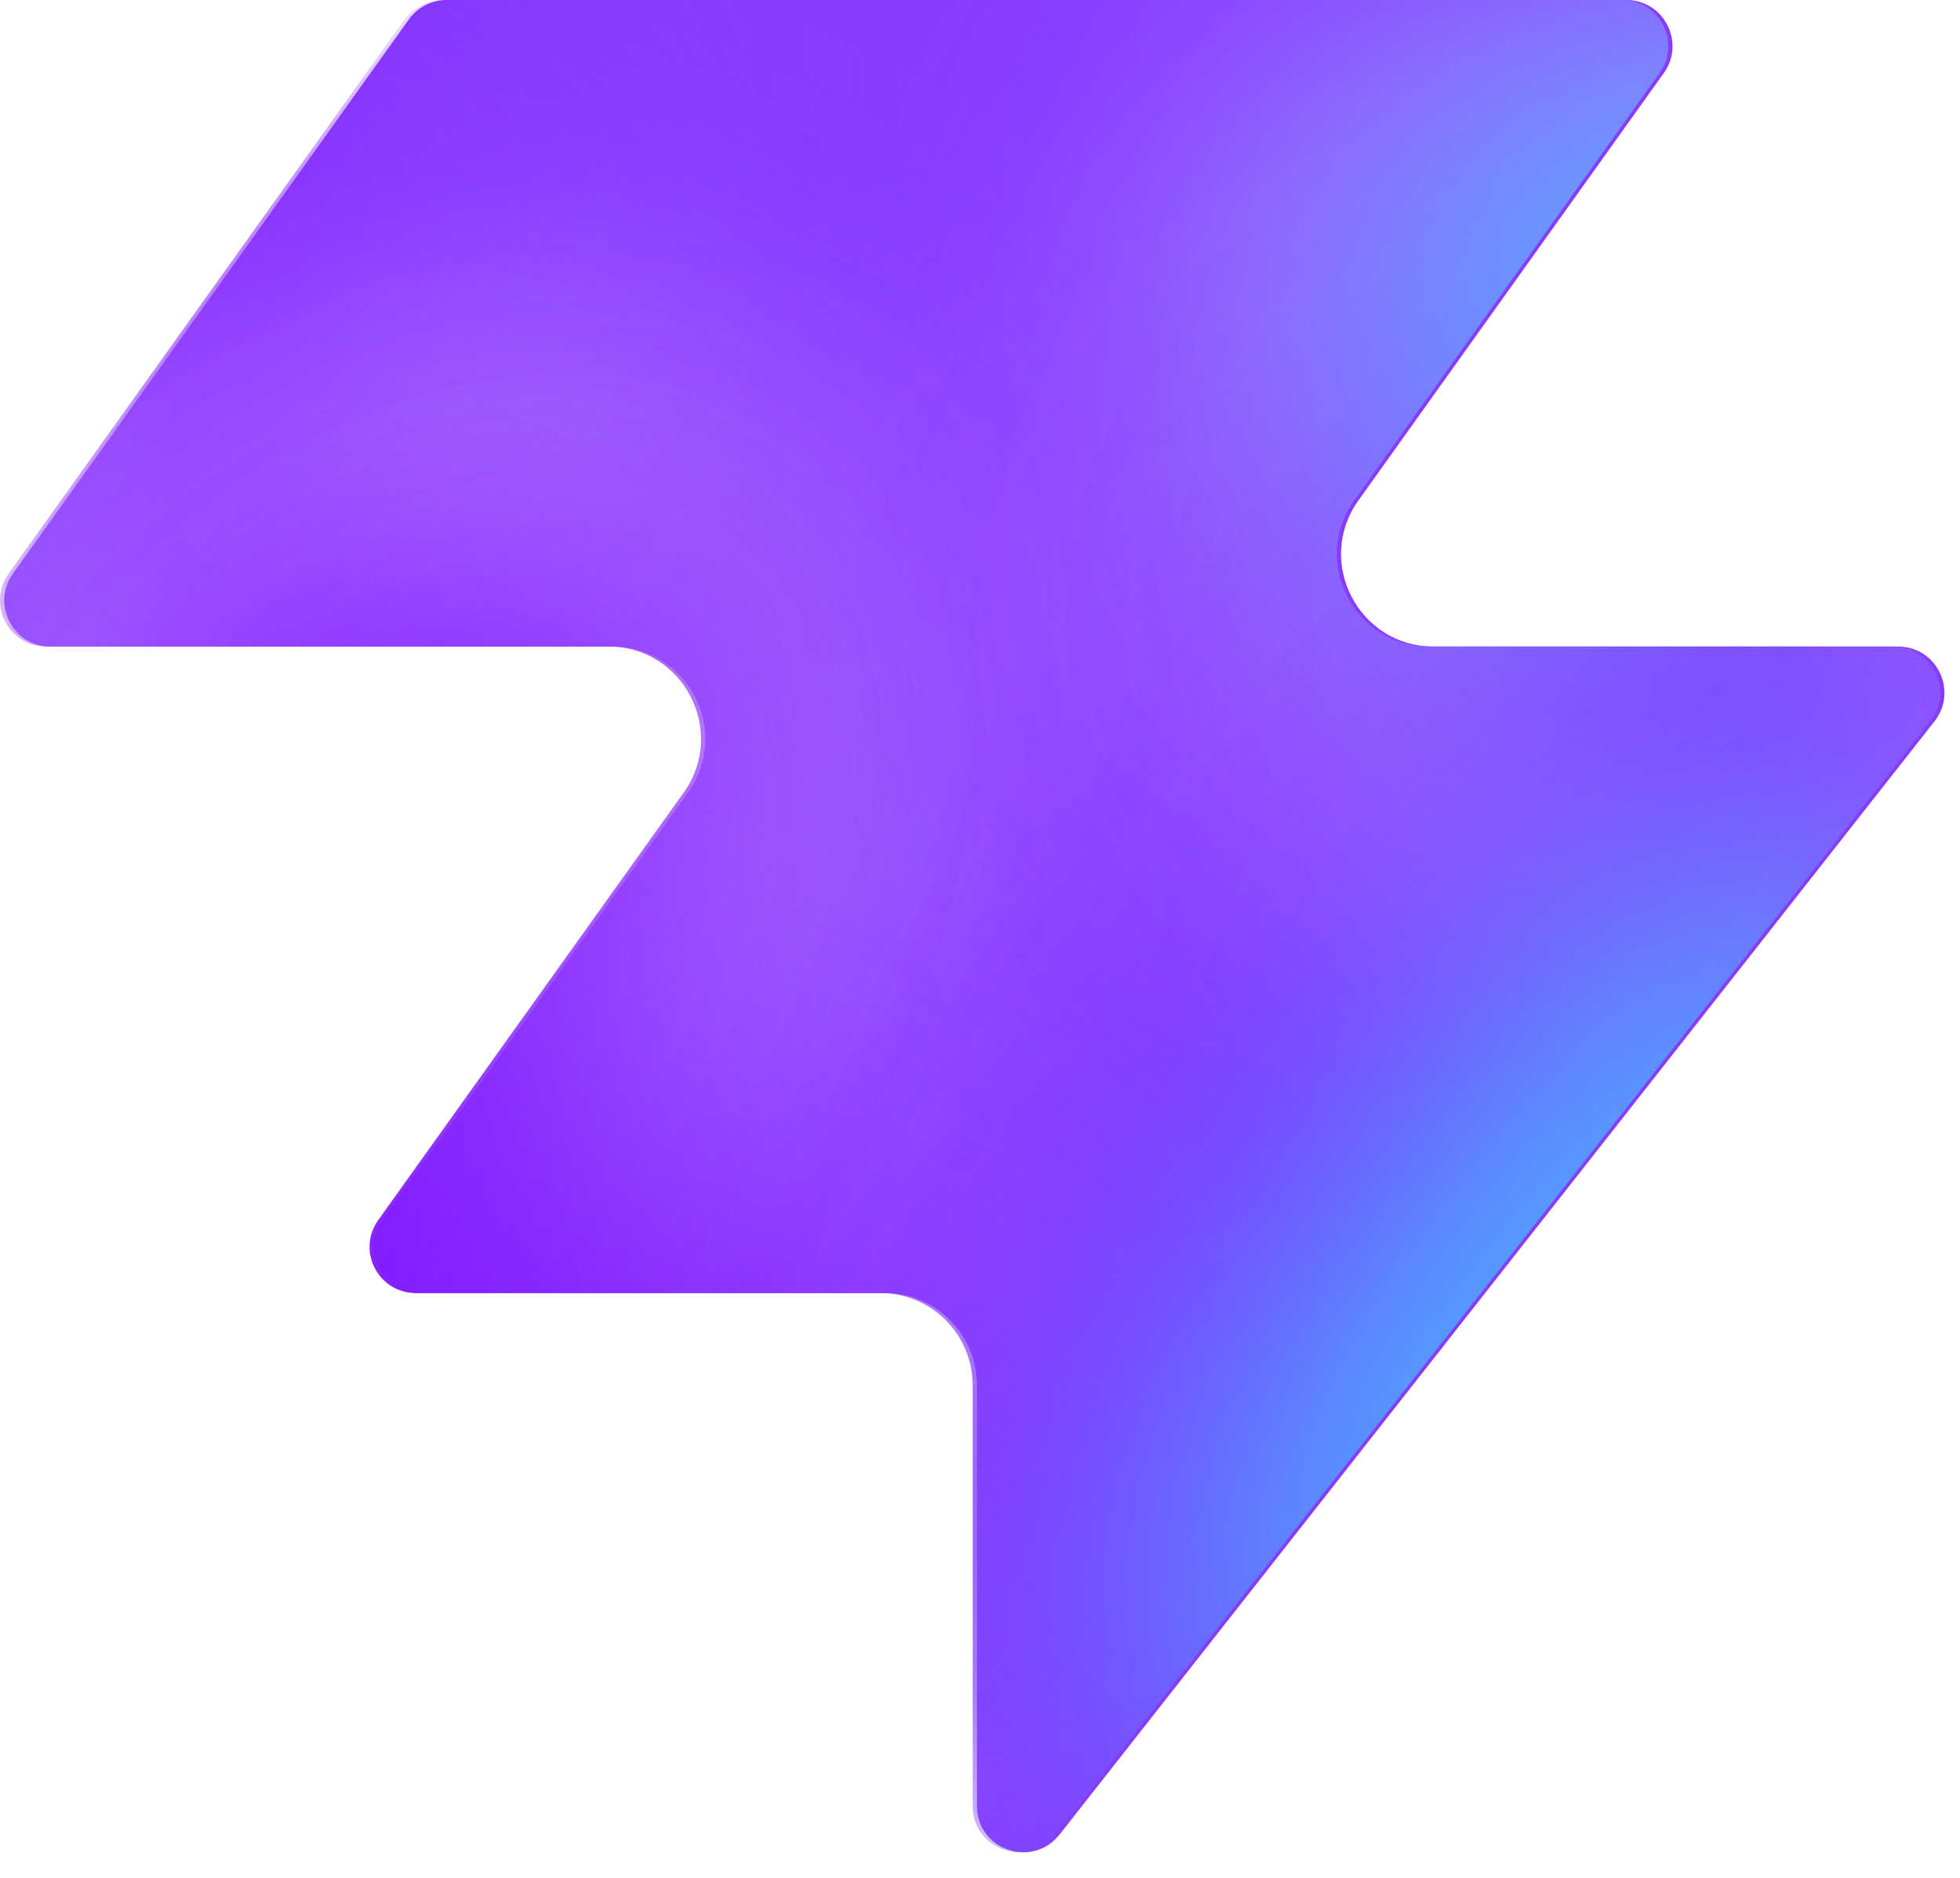
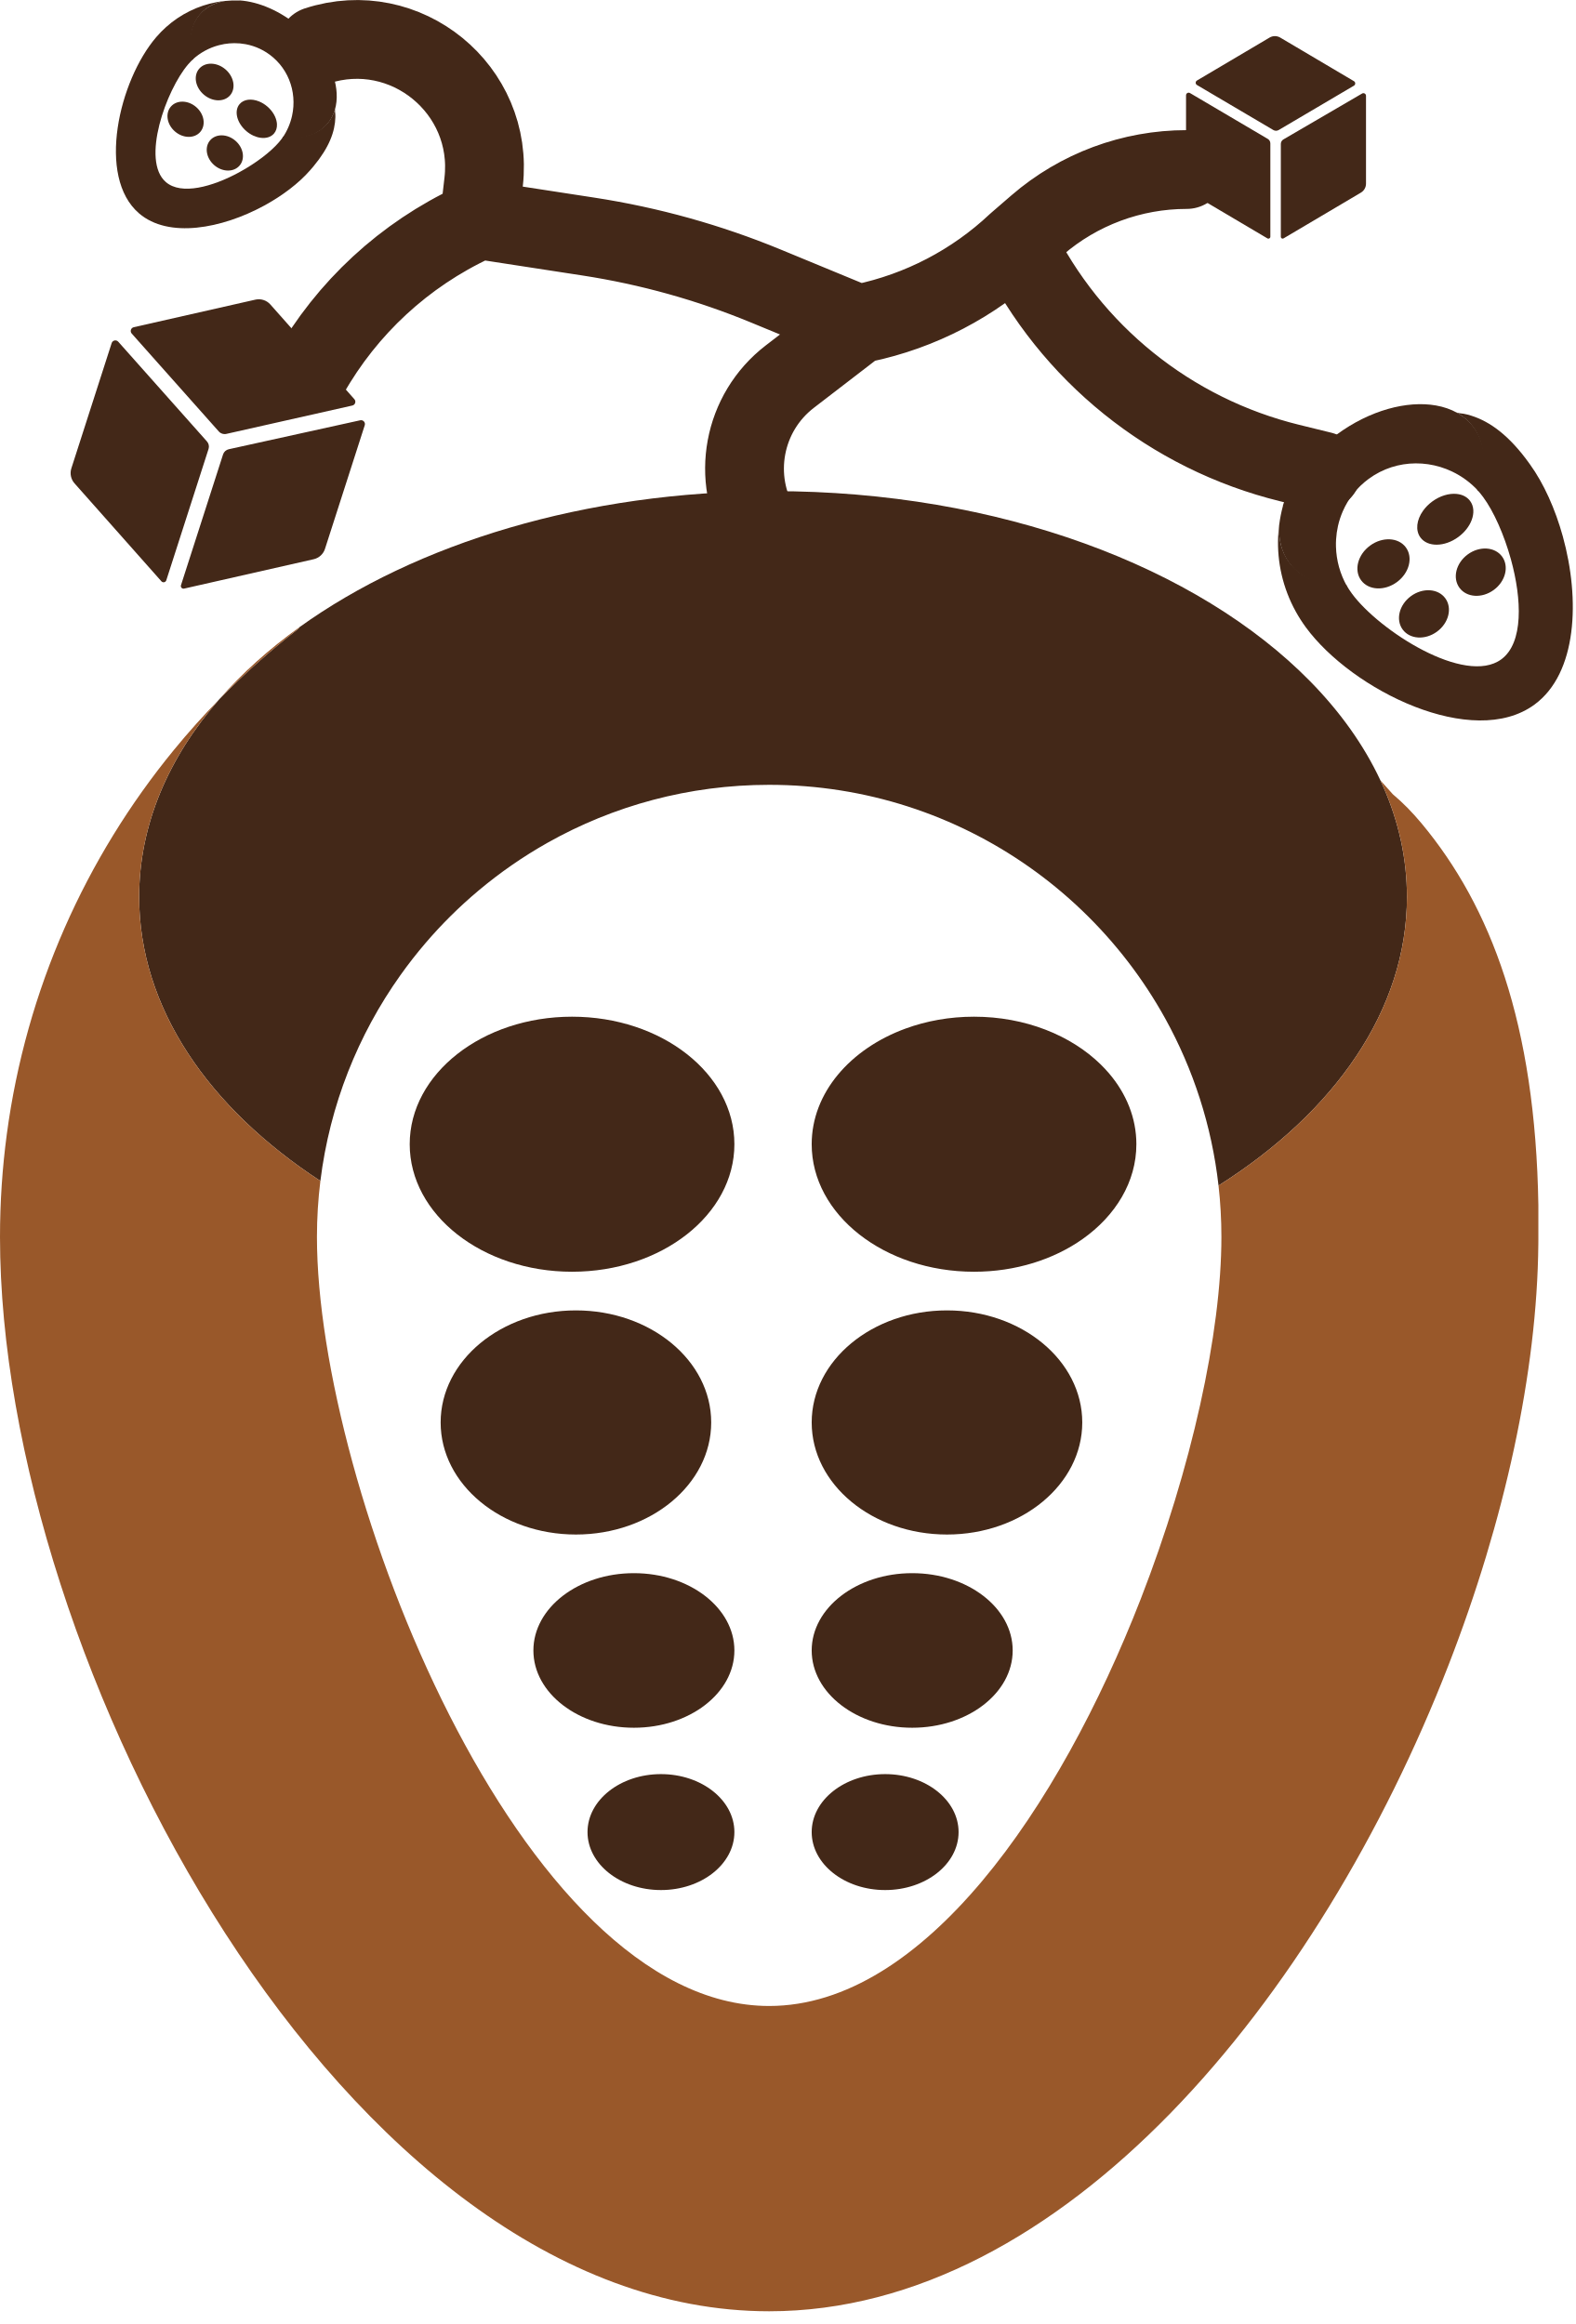
- <svg xmlns="http://www.w3.org/2000/svg" width="48" height="46" fill="none" viewBox="0 0 48 46">
-   <path fill="#863bff" d="M25.946 44.938c-.664.845-2.021.375-2.021-.698V33.937a2.26 2.26 0 0 0-2.262-2.262H10.287c-.92 0-1.456-1.04-.92-1.788l7.48-10.471c1.07-1.497 0-3.578-1.842-3.578H1.237c-.92 0-1.456-1.04-.92-1.788L10.013.474c.214-.297.556-.474.92-.474h28.894c.92 0 1.456 1.04.92 1.788l-7.48 10.471c-1.07 1.498 0 3.579 1.842 3.579h11.377c.943 0 1.473 1.088.89 1.83L25.947 44.94z" style="fill:#863bff;fill:color(display-p3 .525 .23 1);fill-opacity:1" />
-   <mask id="a" width="48" height="46" x="0" y="0" maskUnits="userSpaceOnUse" style="mask-type:alpha">
-     <path fill="#000" d="M25.842 44.938c-.664.844-2.021.375-2.021-.698V33.937a2.26 2.26 0 0 0-2.262-2.262H10.183c-.92 0-1.456-1.04-.92-1.788l7.48-10.471c1.07-1.498 0-3.579-1.842-3.579H1.133c-.92 0-1.456-1.04-.92-1.787L9.91.473c.214-.297.556-.474.92-.474h28.894c.92 0 1.456 1.04.92 1.788l-7.48 10.471c-1.07 1.498 0 3.578 1.842 3.578h11.377c.943 0 1.473 1.088.89 1.832L25.843 44.94z" style="fill:#000;fill-opacity:1" />
-   </mask>
-   <g mask="url(#a)">
-     <g filter="url(#b)">
-       <ellipse cx="5.508" cy="14.704" fill="#ede6ff" rx="5.508" ry="14.704" style="fill:#ede6ff;fill:color(display-p3 .927 .903 1);fill-opacity:1" transform="matrix(.00324 1 1 -.00324 -4.47 31.516)" />
-     </g>
-     <g filter="url(#c)">
-       <ellipse cx="10.399" cy="29.851" fill="#ede6ff" rx="10.399" ry="29.851" style="fill:#ede6ff;fill:color(display-p3 .927 .903 1);fill-opacity:1" transform="matrix(.00324 1 1 -.00324 -39.328 7.883)" />
-     </g>
-     <g filter="url(#d)">
-       <ellipse cx="5.508" cy="30.487" fill="#7e14ff" rx="5.508" ry="30.487" style="fill:#7e14ff;fill:color(display-p3 .492 .077 1);fill-opacity:1" transform="rotate(89.814 -25.913 -14.639)scale(1 -1)" />
-     </g>
-     <g filter="url(#e)">
-       <ellipse cx="5.508" cy="30.599" fill="#7e14ff" rx="5.508" ry="30.599" style="fill:#7e14ff;fill:color(display-p3 .492 .077 1);fill-opacity:1" transform="rotate(89.814 -32.644 -3.334)scale(1 -1)" />
-     </g>
-     <g filter="url(#f)">
-       <ellipse cx="5.508" cy="30.599" fill="#7e14ff" rx="5.508" ry="30.599" style="fill:#7e14ff;fill:color(display-p3 .492 .077 1);fill-opacity:1" transform="matrix(.00324 1 1 -.00324 -34.34 30.47)" />
-     </g>
-     <g filter="url(#g)">
-       <ellipse cx="14.072" cy="22.078" fill="#ede6ff" rx="14.072" ry="22.078" style="fill:#ede6ff;fill:color(display-p3 .927 .903 1);fill-opacity:1" transform="rotate(93.35 24.506 48.493)scale(-1 1)" />
-     </g>
-     <g filter="url(#h)">
-       <ellipse cx="3.47" cy="21.501" fill="#7e14ff" rx="3.47" ry="21.501" style="fill:#7e14ff;fill:color(display-p3 .492 .077 1);fill-opacity:1" transform="rotate(89.009 28.708 47.59)scale(-1 1)" />
-     </g>
-     <g filter="url(#i)">
-       <ellipse cx="3.47" cy="21.501" fill="#7e14ff" rx="3.47" ry="21.501" style="fill:#7e14ff;fill:color(display-p3 .492 .077 1);fill-opacity:1" transform="rotate(89.009 28.708 47.59)scale(-1 1)" />
-     </g>
-     <g filter="url(#j)">
-       <ellipse cx=".387" cy="8.972" fill="#7e14ff" rx="4.407" ry="29.108" style="fill:#7e14ff;fill:color(display-p3 .492 .077 1);fill-opacity:1" transform="rotate(39.51 .387 8.972)" />
-     </g>
-     <g filter="url(#k)">
-       <ellipse cx="47.523" cy="-6.092" fill="#7e14ff" rx="4.407" ry="29.108" style="fill:#7e14ff;fill:color(display-p3 .492 .077 1);fill-opacity:1" transform="rotate(37.892 47.523 -6.092)" />
-     </g>
-     <g filter="url(#l)">
-       <ellipse cx="41.412" cy="6.333" fill="#47bfff" rx="5.971" ry="9.665" style="fill:#47bfff;fill:color(display-p3 .28 .748 1);fill-opacity:1" transform="rotate(37.892 41.412 6.333)" />
-     </g>
-     <g filter="url(#m)">
-       <ellipse cx="-1.879" cy="38.332" fill="#7e14ff" rx="4.407" ry="29.108" style="fill:#7e14ff;fill:color(display-p3 .492 .077 1);fill-opacity:1" transform="rotate(37.892 -1.88 38.332)" />
-     </g>
-     <g filter="url(#n)">
-       <ellipse cx="-1.879" cy="38.332" fill="#7e14ff" rx="4.407" ry="29.108" style="fill:#7e14ff;fill:color(display-p3 .492 .077 1);fill-opacity:1" transform="rotate(37.892 -1.88 38.332)" />
-     </g>
-     <g filter="url(#o)">
-       <ellipse cx="35.651" cy="29.907" fill="#7e14ff" rx="4.407" ry="29.108" style="fill:#7e14ff;fill:color(display-p3 .492 .077 1);fill-opacity:1" transform="rotate(37.892 35.651 29.907)" />
-     </g>
-     <g filter="url(#p)">
-       <ellipse cx="38.418" cy="32.4" fill="#47bfff" rx="5.971" ry="15.297" style="fill:#47bfff;fill:color(display-p3 .28 .748 1);fill-opacity:1" transform="rotate(37.892 38.418 32.4)" />
-     </g>
-   </g>
-   <defs>
-     <filter id="b" width="60.045" height="41.654" x="-19.77" y="16.149" color-interpolation-filters="sRGB" filterUnits="userSpaceOnUse">
-       <feFlood flood-opacity="0" result="BackgroundImageFix" />
-       <feBlend in="SourceGraphic" in2="BackgroundImageFix" result="shape" />
-       <feGaussianBlur result="effect1_foregroundBlur_2002_17158" stdDeviation="7.659" />
-     </filter>
-     <filter id="c" width="90.34" height="51.437" x="-54.613" y="-7.533" color-interpolation-filters="sRGB" filterUnits="userSpaceOnUse">
-       <feFlood flood-opacity="0" result="BackgroundImageFix" />
-       <feBlend in="SourceGraphic" in2="BackgroundImageFix" result="shape" />
-       <feGaussianBlur result="effect1_foregroundBlur_2002_17158" stdDeviation="7.659" />
-     </filter>
-     <filter id="d" width="79.355" height="29.4" x="-49.64" y="2.03" color-interpolation-filters="sRGB" filterUnits="userSpaceOnUse">
-       <feFlood flood-opacity="0" result="BackgroundImageFix" />
-       <feBlend in="SourceGraphic" in2="BackgroundImageFix" result="shape" />
-       <feGaussianBlur result="effect1_foregroundBlur_2002_17158" stdDeviation="4.596" />
-     </filter>
-     <filter id="e" width="79.579" height="29.4" x="-45.045" y="20.029" color-interpolation-filters="sRGB" filterUnits="userSpaceOnUse">
-       <feFlood flood-opacity="0" result="BackgroundImageFix" />
-       <feBlend in="SourceGraphic" in2="BackgroundImageFix" result="shape" />
-       <feGaussianBlur result="effect1_foregroundBlur_2002_17158" stdDeviation="4.596" />
-     </filter>
-     <filter id="f" width="79.579" height="29.4" x="-43.513" y="21.178" color-interpolation-filters="sRGB" filterUnits="userSpaceOnUse">
-       <feFlood flood-opacity="0" result="BackgroundImageFix" />
-       <feBlend in="SourceGraphic" in2="BackgroundImageFix" result="shape" />
-       <feGaussianBlur result="effect1_foregroundBlur_2002_17158" stdDeviation="4.596" />
-     </filter>
-     <filter id="g" width="74.749" height="58.852" x="15.756" y="-17.901" color-interpolation-filters="sRGB" filterUnits="userSpaceOnUse">
-       <feFlood flood-opacity="0" result="BackgroundImageFix" />
-       <feBlend in="SourceGraphic" in2="BackgroundImageFix" result="shape" />
-       <feGaussianBlur result="effect1_foregroundBlur_2002_17158" stdDeviation="7.659" />
-     </filter>
-     <filter id="h" width="61.377" height="25.362" x="23.548" y="2.284" color-interpolation-filters="sRGB" filterUnits="userSpaceOnUse">
-       <feFlood flood-opacity="0" result="BackgroundImageFix" />
-       <feBlend in="SourceGraphic" in2="BackgroundImageFix" result="shape" />
-       <feGaussianBlur result="effect1_foregroundBlur_2002_17158" stdDeviation="4.596" />
-     </filter>
-     <filter id="i" width="61.377" height="25.362" x="23.548" y="2.284" color-interpolation-filters="sRGB" filterUnits="userSpaceOnUse">
-       <feFlood flood-opacity="0" result="BackgroundImageFix" />
-       <feBlend in="SourceGraphic" in2="BackgroundImageFix" result="shape" />
-       <feGaussianBlur result="effect1_foregroundBlur_2002_17158" stdDeviation="4.596" />
-     </filter>
-     <filter id="j" width="56.045" height="63.649" x="-27.636" y="-22.853" color-interpolation-filters="sRGB" filterUnits="userSpaceOnUse">
-       <feFlood flood-opacity="0" result="BackgroundImageFix" />
-       <feBlend in="SourceGraphic" in2="BackgroundImageFix" result="shape" />
-       <feGaussianBlur result="effect1_foregroundBlur_2002_17158" stdDeviation="4.596" />
-     </filter>
-     <filter id="k" width="54.814" height="64.646" x="20.116" y="-38.415" color-interpolation-filters="sRGB" filterUnits="userSpaceOnUse">
-       <feFlood flood-opacity="0" result="BackgroundImageFix" />
-       <feBlend in="SourceGraphic" in2="BackgroundImageFix" result="shape" />
-       <feGaussianBlur result="effect1_foregroundBlur_2002_17158" stdDeviation="4.596" />
-     </filter>
-     <filter id="l" width="33.541" height="35.313" x="24.641" y="-11.323" color-interpolation-filters="sRGB" filterUnits="userSpaceOnUse">
-       <feFlood flood-opacity="0" result="BackgroundImageFix" />
-       <feBlend in="SourceGraphic" in2="BackgroundImageFix" result="shape" />
-       <feGaussianBlur result="effect1_foregroundBlur_2002_17158" stdDeviation="4.596" />
-     </filter>
-     <filter id="m" width="54.814" height="64.646" x="-29.286" y="6.009" color-interpolation-filters="sRGB" filterUnits="userSpaceOnUse">
-       <feFlood flood-opacity="0" result="BackgroundImageFix" />
-       <feBlend in="SourceGraphic" in2="BackgroundImageFix" result="shape" />
-       <feGaussianBlur result="effect1_foregroundBlur_2002_17158" stdDeviation="4.596" />
-     </filter>
-     <filter id="n" width="54.814" height="64.646" x="-29.286" y="6.009" color-interpolation-filters="sRGB" filterUnits="userSpaceOnUse">
-       <feFlood flood-opacity="0" result="BackgroundImageFix" />
-       <feBlend in="SourceGraphic" in2="BackgroundImageFix" result="shape" />
-       <feGaussianBlur result="effect1_foregroundBlur_2002_17158" stdDeviation="4.596" />
-     </filter>
-     <filter id="o" width="54.814" height="64.646" x="8.244" y="-2.416" color-interpolation-filters="sRGB" filterUnits="userSpaceOnUse">
-       <feFlood flood-opacity="0" result="BackgroundImageFix" />
-       <feBlend in="SourceGraphic" in2="BackgroundImageFix" result="shape" />
-       <feGaussianBlur result="effect1_foregroundBlur_2002_17158" stdDeviation="4.596" />
-     </filter>
-     <filter id="p" width="39.409" height="43.623" x="18.713" y="10.588" color-interpolation-filters="sRGB" filterUnits="userSpaceOnUse">
-       <feFlood flood-opacity="0" result="BackgroundImageFix" />
-       <feBlend in="SourceGraphic" in2="BackgroundImageFix" result="shape" />
-       <feGaussianBlur result="effect1_foregroundBlur_2002_17158" stdDeviation="4.596" />
-     </filter>
-   </defs>
+ <svg xmlns="http://www.w3.org/2000/svg" width="120" height="177" viewBox="0 0 120 177" fill="none">
+   <path d="M36.496 16.738L36.086 16.929C30.801 19.389 26.417 23.438 23.546 28.511M36.496 16.738L36.827 13.857C37.635 6.81 30.877 1.292 24.134 3.494M36.496 16.738L44.813 18.018C49.455 18.732 53.994 19.999 58.335 21.792L65.34 24.685M100.658 35.869L98.199 35.265C89.126 33.037 81.51 26.897 77.407 18.504M77.407 18.504L78.981 17.144C82.142 14.414 86.18 12.912 90.357 12.912M77.407 18.504C74.135 21.584 70.075 23.698 65.677 24.615L65.34 24.685M65.34 24.685L60.142 28.683C56.568 31.432 55.637 36.432 57.981 40.284" stroke="#432818" stroke-width="6" stroke-linecap="round" />
+   <path fill-rule="evenodd" clip-rule="evenodd" d="M105.335 59.924C105.263 59.76 105.189 59.597 105.113 59.435C103.856 56.745 102.042 54.209 99.757 51.883C91.216 43.186 76.094 37.406 58.864 37.406C44.525 37.406 31.647 41.408 22.806 47.764C22.777 47.806 22.748 47.848 22.719 47.89C20.594 49.538 18.585 51.328 16.707 53.247C12.814 57.703 10.596 62.84 10.596 68.309C10.596 76.733 15.859 84.369 24.396 89.943C25.112 84.15 27.266 78.803 30.491 74.27C31.09 73.428 31.726 72.614 32.397 71.83C33.628 70.391 34.976 69.055 36.426 67.837C38.065 66.46 39.833 65.233 41.711 64.176C46.694 61.373 52.445 59.774 58.57 59.774C65.942 59.774 72.773 62.091 78.375 66.036C81.228 68.045 83.761 70.476 85.885 73.238C86.939 74.609 87.892 76.061 88.734 77.584C90.858 81.431 92.269 85.728 92.785 90.295C101.644 84.692 107.133 76.911 107.133 68.309C107.133 65.403 106.506 62.59 105.335 59.924Z" fill="#432818" />
+   <path fill-rule="evenodd" clip-rule="evenodd" d="M105.335 59.924C105.263 59.76 105.189 59.597 105.113 59.435C105.424 59.792 105.739 60.145 106.06 60.493C106.816 61.127 107.547 61.871 108.251 62.717C113.513 69.039 116.917 77.939 117.14 91.79V94.439L117.137 94.775C117.045 104.504 114.581 115.803 110.296 126.825C100.447 152.158 80.978 176.031 58.57 176.031C26.223 176.031 0 126.557 0 94.21C0 91.563 0.176 88.957 0.516 86.403C1.985 75.374 6.522 65.316 13.242 57.115C14.34 55.775 15.496 54.484 16.707 53.247C12.814 57.703 10.596 62.84 10.596 68.309C10.596 76.733 15.859 84.369 24.396 89.943C24.223 91.341 24.134 92.765 24.134 94.21C24.134 113.228 39.552 152.779 58.57 152.779C70.289 152.779 80.641 137.761 86.861 121.784C90.734 111.832 93.005 101.509 93.005 94.21C93.005 92.886 92.931 91.58 92.785 90.295C101.644 84.692 107.133 76.911 107.133 68.309C107.133 65.403 106.506 62.59 105.335 59.924Z" fill="#99582A" />
+   <path d="M110.051 45.563C110.6 46.31 110.318 47.448 109.422 48.106C108.527 48.764 107.356 48.693 106.808 47.946C106.259 47.2 106.541 46.061 107.436 45.403C108.332 44.745 109.503 44.817 110.051 45.563Z" fill="#432818" />
+   <path d="M114.376 42.386C114.925 43.133 114.643 44.271 113.747 44.929C112.852 45.587 111.681 45.516 111.133 44.769C110.584 44.023 110.866 42.884 111.761 42.226C112.657 41.568 113.828 41.64 114.376 42.386Z" fill="#432818" />
+   <path fill-rule="evenodd" clip-rule="evenodd" d="M98.08 40.811C98.137 40.346 98.226 39.886 98.346 39.435L98.345 39.425L98.344 39.408C98.199 39.884 98.11 40.354 98.08 40.811ZM107.051 41.692C107.615 42.46 107.31 43.643 106.368 44.334C105.427 45.026 104.207 44.964 103.643 44.196C103.079 43.428 103.384 42.245 104.326 41.554C105.267 40.862 106.487 40.924 107.051 41.692Z" fill="#432818" />
+   <path fill-rule="evenodd" clip-rule="evenodd" d="M109.06 38.195C108.775 38.405 108.538 38.648 108.355 38.907C107.866 39.597 107.762 40.394 108.161 40.937C108.709 41.683 110.001 41.666 111.046 40.898C111.532 40.541 111.879 40.085 112.056 39.623C112.26 39.093 112.239 38.556 111.945 38.157C111.741 37.878 111.433 37.706 111.073 37.64C111.02 37.63 110.965 37.622 110.91 37.617C110.336 37.563 109.658 37.756 109.06 38.195Z" fill="#432818" />
+   <path fill-rule="evenodd" clip-rule="evenodd" d="M111.046 31.491C111.017 31.475 110.989 31.458 110.96 31.442C110.481 31.173 109.937 30.987 109.348 30.882C107.147 30.492 104.308 31.243 101.799 33.086C99.712 34.619 98.277 36.597 97.69 38.496C97.691 38.505 97.691 38.514 97.692 38.524C97.564 38.998 97.468 39.481 97.406 39.97C97.33 41.055 97.573 42.062 98.175 42.882C99.103 44.145 100.711 44.727 102.568 44.65C102.034 43.705 101.759 42.673 101.729 41.648C101.723 41.458 101.726 41.268 101.738 41.078C101.759 40.731 101.808 40.386 101.884 40.048C101.971 39.667 102.094 39.294 102.251 38.934C102.667 37.981 103.329 37.126 104.22 36.471C105.294 35.682 106.544 35.299 107.794 35.291C108.43 35.288 109.067 35.381 109.681 35.568C109.985 35.661 110.284 35.777 110.574 35.915C111.307 36.265 111.986 36.758 112.564 37.388C113.237 35.6 113.179 33.846 112.231 32.556C111.911 32.121 111.51 31.766 111.046 31.491Z" fill="#432818" />
+   <path fill-rule="evenodd" clip-rule="evenodd" d="M110.999 31.468C110.971 31.452 110.943 31.436 110.914 31.42C110.998 31.439 111.082 31.458 111.167 31.475C111.345 31.489 111.533 31.521 111.727 31.571C113.179 31.947 114.642 32.903 116.182 34.931L116.47 35.324L116.506 35.374C117.552 36.825 118.424 38.762 119.002 40.852C120.33 45.656 120.102 51.27 116.849 53.66C112.152 57.11 102.96 52.576 99.439 47.783C99.151 47.391 98.893 46.986 98.664 46.571C97.677 44.78 97.241 42.806 97.324 40.874C97.337 40.558 97.365 40.244 97.406 39.931C97.326 41.007 97.563 42.005 98.158 42.815C99.075 44.063 100.67 44.633 102.516 44.549C102.644 44.774 102.786 44.995 102.943 45.209C105.013 48.027 111.557 52.243 114.318 50.215C116.019 48.965 115.887 45.636 115.051 42.605C114.53 40.717 113.736 38.945 112.941 37.864C112.797 37.667 112.644 37.482 112.483 37.307C113.16 35.532 113.109 33.794 112.173 32.519C111.857 32.089 111.46 31.739 110.999 31.468Z" fill="#432818" />
+   <path d="M15.252 10.045C14.809 10.561 13.948 10.549 13.328 10.018C12.709 9.486 12.566 8.637 13.009 8.121C13.452 7.605 14.313 7.617 14.932 8.149C15.552 8.68 15.694 9.529 15.252 10.045Z" fill="#432818" />
+   <path d="M18.242 12.611C17.799 13.127 16.938 13.115 16.319 12.584C15.699 12.052 15.556 11.203 15.999 10.687C16.442 10.171 17.303 10.183 17.922 10.715C18.542 11.246 18.685 12.095 18.242 12.611Z" fill="#432818" />
+   <path fill-rule="evenodd" clip-rule="evenodd" d="M16.664 0.694C17.006 0.658 17.349 0.645 17.692 0.655L17.699 0.653L17.711 0.65C17.346 0.625 16.995 0.64 16.664 0.694ZM17.523 7.257C17.067 7.788 16.17 7.766 15.519 7.207C14.868 6.649 14.71 5.766 15.166 5.235C15.621 4.704 16.518 4.726 17.169 5.284C17.82 5.843 17.978 6.726 17.523 7.257Z" fill="#432818" />
+   <path fill-rule="evenodd" clip-rule="evenodd" d="M20.357 8.113C20.16 7.944 19.947 7.815 19.731 7.727C19.157 7.492 18.569 7.55 18.247 7.925C17.804 8.441 18.031 9.362 18.753 9.982C19.09 10.271 19.474 10.443 19.833 10.493C20.246 10.551 20.627 10.447 20.864 10.171C21.029 9.978 21.101 9.729 21.089 9.461C21.087 9.421 21.084 9.381 21.078 9.34C21.022 8.921 20.77 8.468 20.357 8.113Z" fill="#432818" />
+   <path fill-rule="evenodd" clip-rule="evenodd" d="M25.482 8.421C25.489 8.398 25.496 8.374 25.503 8.351C25.616 7.963 25.659 7.544 25.636 7.105C25.55 5.466 24.541 3.56 22.807 2.072C21.363 0.833 19.71 0.135 18.255 0.031C18.248 0.033 18.242 0.034 18.235 0.036C17.875 0.023 17.513 0.036 17.153 0.072C16.365 0.198 15.684 0.539 15.198 1.106C14.449 1.979 14.299 3.226 14.663 4.541C15.25 4.002 15.943 3.634 16.671 3.443C16.806 3.407 16.942 3.378 17.08 3.354C17.332 3.312 17.586 3.29 17.841 3.288C18.128 3.287 18.415 3.313 18.698 3.365C19.449 3.505 20.171 3.836 20.787 4.365C21.529 5.002 22.011 5.833 22.224 6.726C22.332 7.18 22.371 7.651 22.339 8.121C22.324 8.354 22.29 8.587 22.239 8.818C22.111 9.4 21.871 9.967 21.517 10.486C22.907 10.67 24.152 10.337 24.917 9.446C25.176 9.144 25.363 8.798 25.482 8.421Z" fill="#432818" />
+   <path fill-rule="evenodd" clip-rule="evenodd" d="M25.491 8.384C25.498 8.361 25.505 8.338 25.511 8.314C25.511 8.378 25.512 8.441 25.513 8.504C25.533 8.634 25.541 8.774 25.538 8.921C25.51 10.022 25.069 11.227 23.874 12.665L23.641 12.937L23.611 12.971C22.747 13.96 21.506 14.905 20.107 15.665C16.891 17.413 12.838 18.181 10.589 16.251C7.341 13.465 9.059 6.137 11.902 2.823C12.135 2.552 12.382 2.3 12.64 2.068C13.757 1.064 15.097 0.425 16.493 0.163C16.721 0.121 16.95 0.088 17.181 0.065C16.398 0.187 15.724 0.522 15.243 1.082C14.502 1.945 14.36 3.181 14.726 4.488C14.586 4.616 14.452 4.754 14.325 4.902C12.653 6.851 10.724 12.231 12.633 13.869C13.809 14.879 16.169 14.232 18.198 13.13C19.461 12.444 20.597 11.582 21.239 10.834C21.355 10.699 21.462 10.559 21.561 10.414C22.942 10.603 24.178 10.279 24.934 9.398C25.189 9.1 25.374 8.758 25.491 8.384Z" fill="#432818" />
+   <path fill-rule="evenodd" clip-rule="evenodd" d="M97.736 18.156L103.625 14.672C103.868 14.529 104.016 14.268 104.016 13.986L104.016 7.296C104.016 7.142 103.849 7.046 103.717 7.124L97.727 10.618C97.605 10.689 97.53 10.82 97.53 10.962V18.038C97.53 18.144 97.645 18.21 97.736 18.156ZM96.509 18.156C96.608 18.214 96.732 18.143 96.732 18.029V10.922C96.732 10.781 96.658 10.65 96.536 10.579L90.613 7.087C90.48 7.008 90.312 7.104 90.312 7.258V14.037C90.312 14.318 90.461 14.579 90.704 14.723L96.509 18.156ZM91.145 6.475C91.014 6.398 91.014 6.209 91.145 6.132L96.672 2.862C96.922 2.714 97.233 2.714 97.484 2.862L103.097 6.182C103.227 6.259 103.227 6.448 103.097 6.525L97.366 9.904C97.241 9.978 97.086 9.978 96.961 9.904L91.145 6.475Z" fill="#432818" />
+   <path fill-rule="evenodd" clip-rule="evenodd" d="M14.018 44.829L23.884 42.592C24.291 42.5 24.618 42.2 24.746 41.803L27.774 32.387C27.844 32.171 27.652 31.96 27.43 32.009L17.419 34.215C17.214 34.26 17.049 34.411 16.985 34.61L13.781 44.57C13.733 44.719 13.866 44.864 14.018 44.829ZM12.291 44.274C12.404 44.401 12.611 44.357 12.663 44.196L15.88 34.193C15.944 33.995 15.898 33.777 15.759 33.621L9.004 26.025C8.852 25.854 8.573 25.913 8.503 26.13L5.434 35.67C5.307 36.067 5.398 36.502 5.675 36.814L12.291 44.274ZM10.03 25.405C9.881 25.237 9.966 24.971 10.185 24.921L19.444 22.822C19.863 22.727 20.301 22.867 20.586 23.189L26.984 30.403C27.133 30.57 27.047 30.837 26.828 30.886L17.233 33.047C17.024 33.094 16.806 33.024 16.663 32.864L10.03 25.405Z" fill="#432818" />
+   <path fill-rule="evenodd" clip-rule="evenodd" d="M22.719 47.89C20.594 49.538 18.585 51.328 16.707 53.247C18.428 51.276 20.477 49.439 22.806 47.764L22.753 47.84L22.719 47.89Z" fill="#99582A" />
+   <path d="M55.921 87.146C55.921 92.51 50.387 96.858 43.559 96.858C36.733 96.858 31.198 92.51 31.198 87.146C31.198 81.782 36.733 77.433 43.559 77.433C50.387 77.433 55.921 81.782 55.921 87.146Z" fill="#432818" />
+   <path d="M74.169 77.433C72.307 77.433 70.542 77.757 68.959 78.336C64.735 79.88 61.807 83.244 61.807 87.146C61.807 92.51 67.342 96.858 74.169 96.858C77.344 96.858 80.24 95.918 82.43 94.371C84.947 92.593 86.53 90.015 86.53 87.146C86.53 85.145 85.761 83.286 84.442 81.741C84.246 81.513 84.039 81.291 83.82 81.076C81.555 78.855 78.073 77.433 74.169 77.433Z" fill="#432818" />
+   <path d="M82.41 108.337C82.41 113.051 77.798 116.872 72.109 116.872C66.419 116.872 61.807 113.051 61.807 108.337C61.807 103.623 66.419 99.802 72.109 99.802C77.798 99.802 82.41 103.623 82.41 108.337Z" fill="#432818" />
+   <path d="M54.155 108.337C54.155 113.051 49.543 116.872 43.854 116.872C38.165 116.872 33.553 113.051 33.553 108.337C33.553 103.623 38.165 99.802 43.854 99.802C49.543 99.802 54.155 103.623 54.155 108.337Z" fill="#432818" />
+   <path d="M55.921 125.702C55.921 128.953 52.495 131.588 48.269 131.588C44.042 131.588 40.616 128.953 40.616 125.702C40.616 122.451 44.042 119.815 48.269 119.815C52.495 119.815 55.921 122.451 55.921 125.702Z" fill="#432818" />
+   <path d="M77.112 125.702C77.112 128.953 73.686 131.588 69.46 131.588C65.234 131.588 61.807 128.953 61.807 125.702C61.807 122.451 65.234 119.815 69.46 119.815C73.686 119.815 77.112 122.451 77.112 125.702Z" fill="#432818" />
+   <path d="M72.992 139.535C72.992 141.973 70.488 143.95 67.4 143.95C64.311 143.95 61.807 141.973 61.807 139.535C61.807 137.097 64.311 135.12 67.4 135.12C70.488 135.12 72.992 137.097 72.992 139.535Z" fill="#432818" />
+   <path d="M55.921 139.535C55.921 141.973 53.417 143.95 50.329 143.95C47.24 143.95 44.737 141.973 44.737 139.535C44.737 137.097 47.24 135.12 50.329 135.12C53.417 135.12 55.921 137.097 55.921 139.535Z" fill="#432818" />
</svg>
